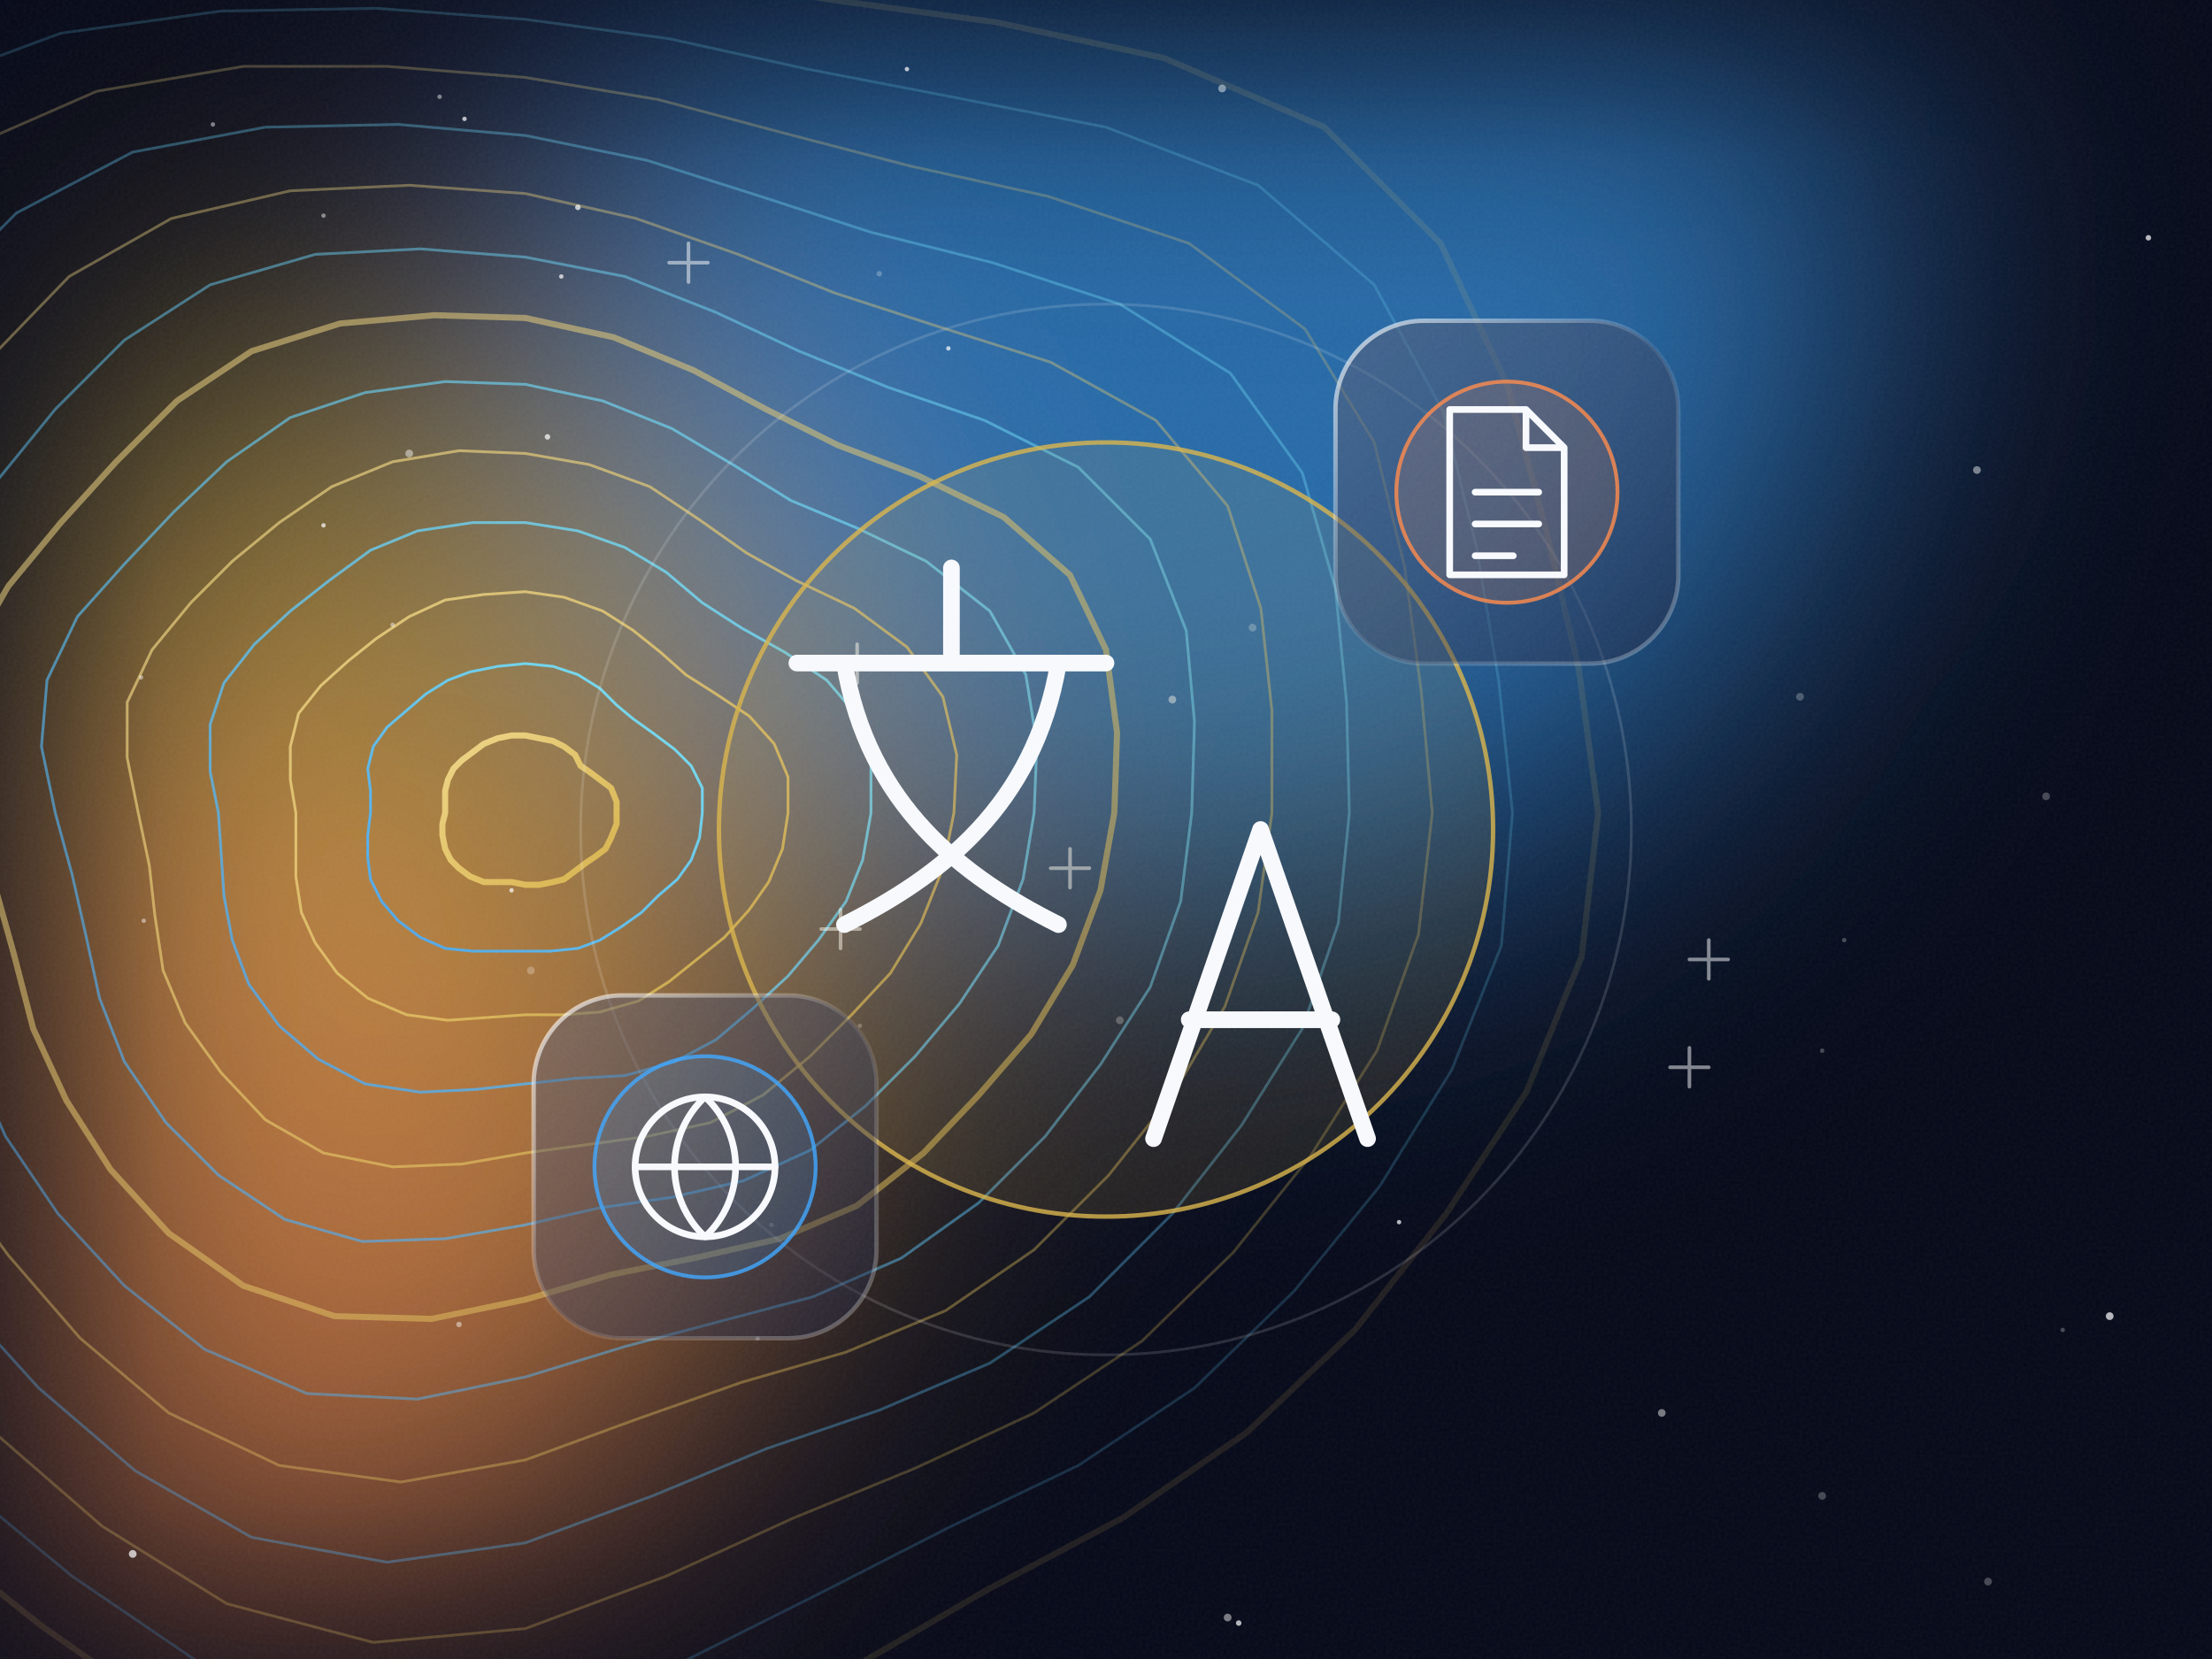
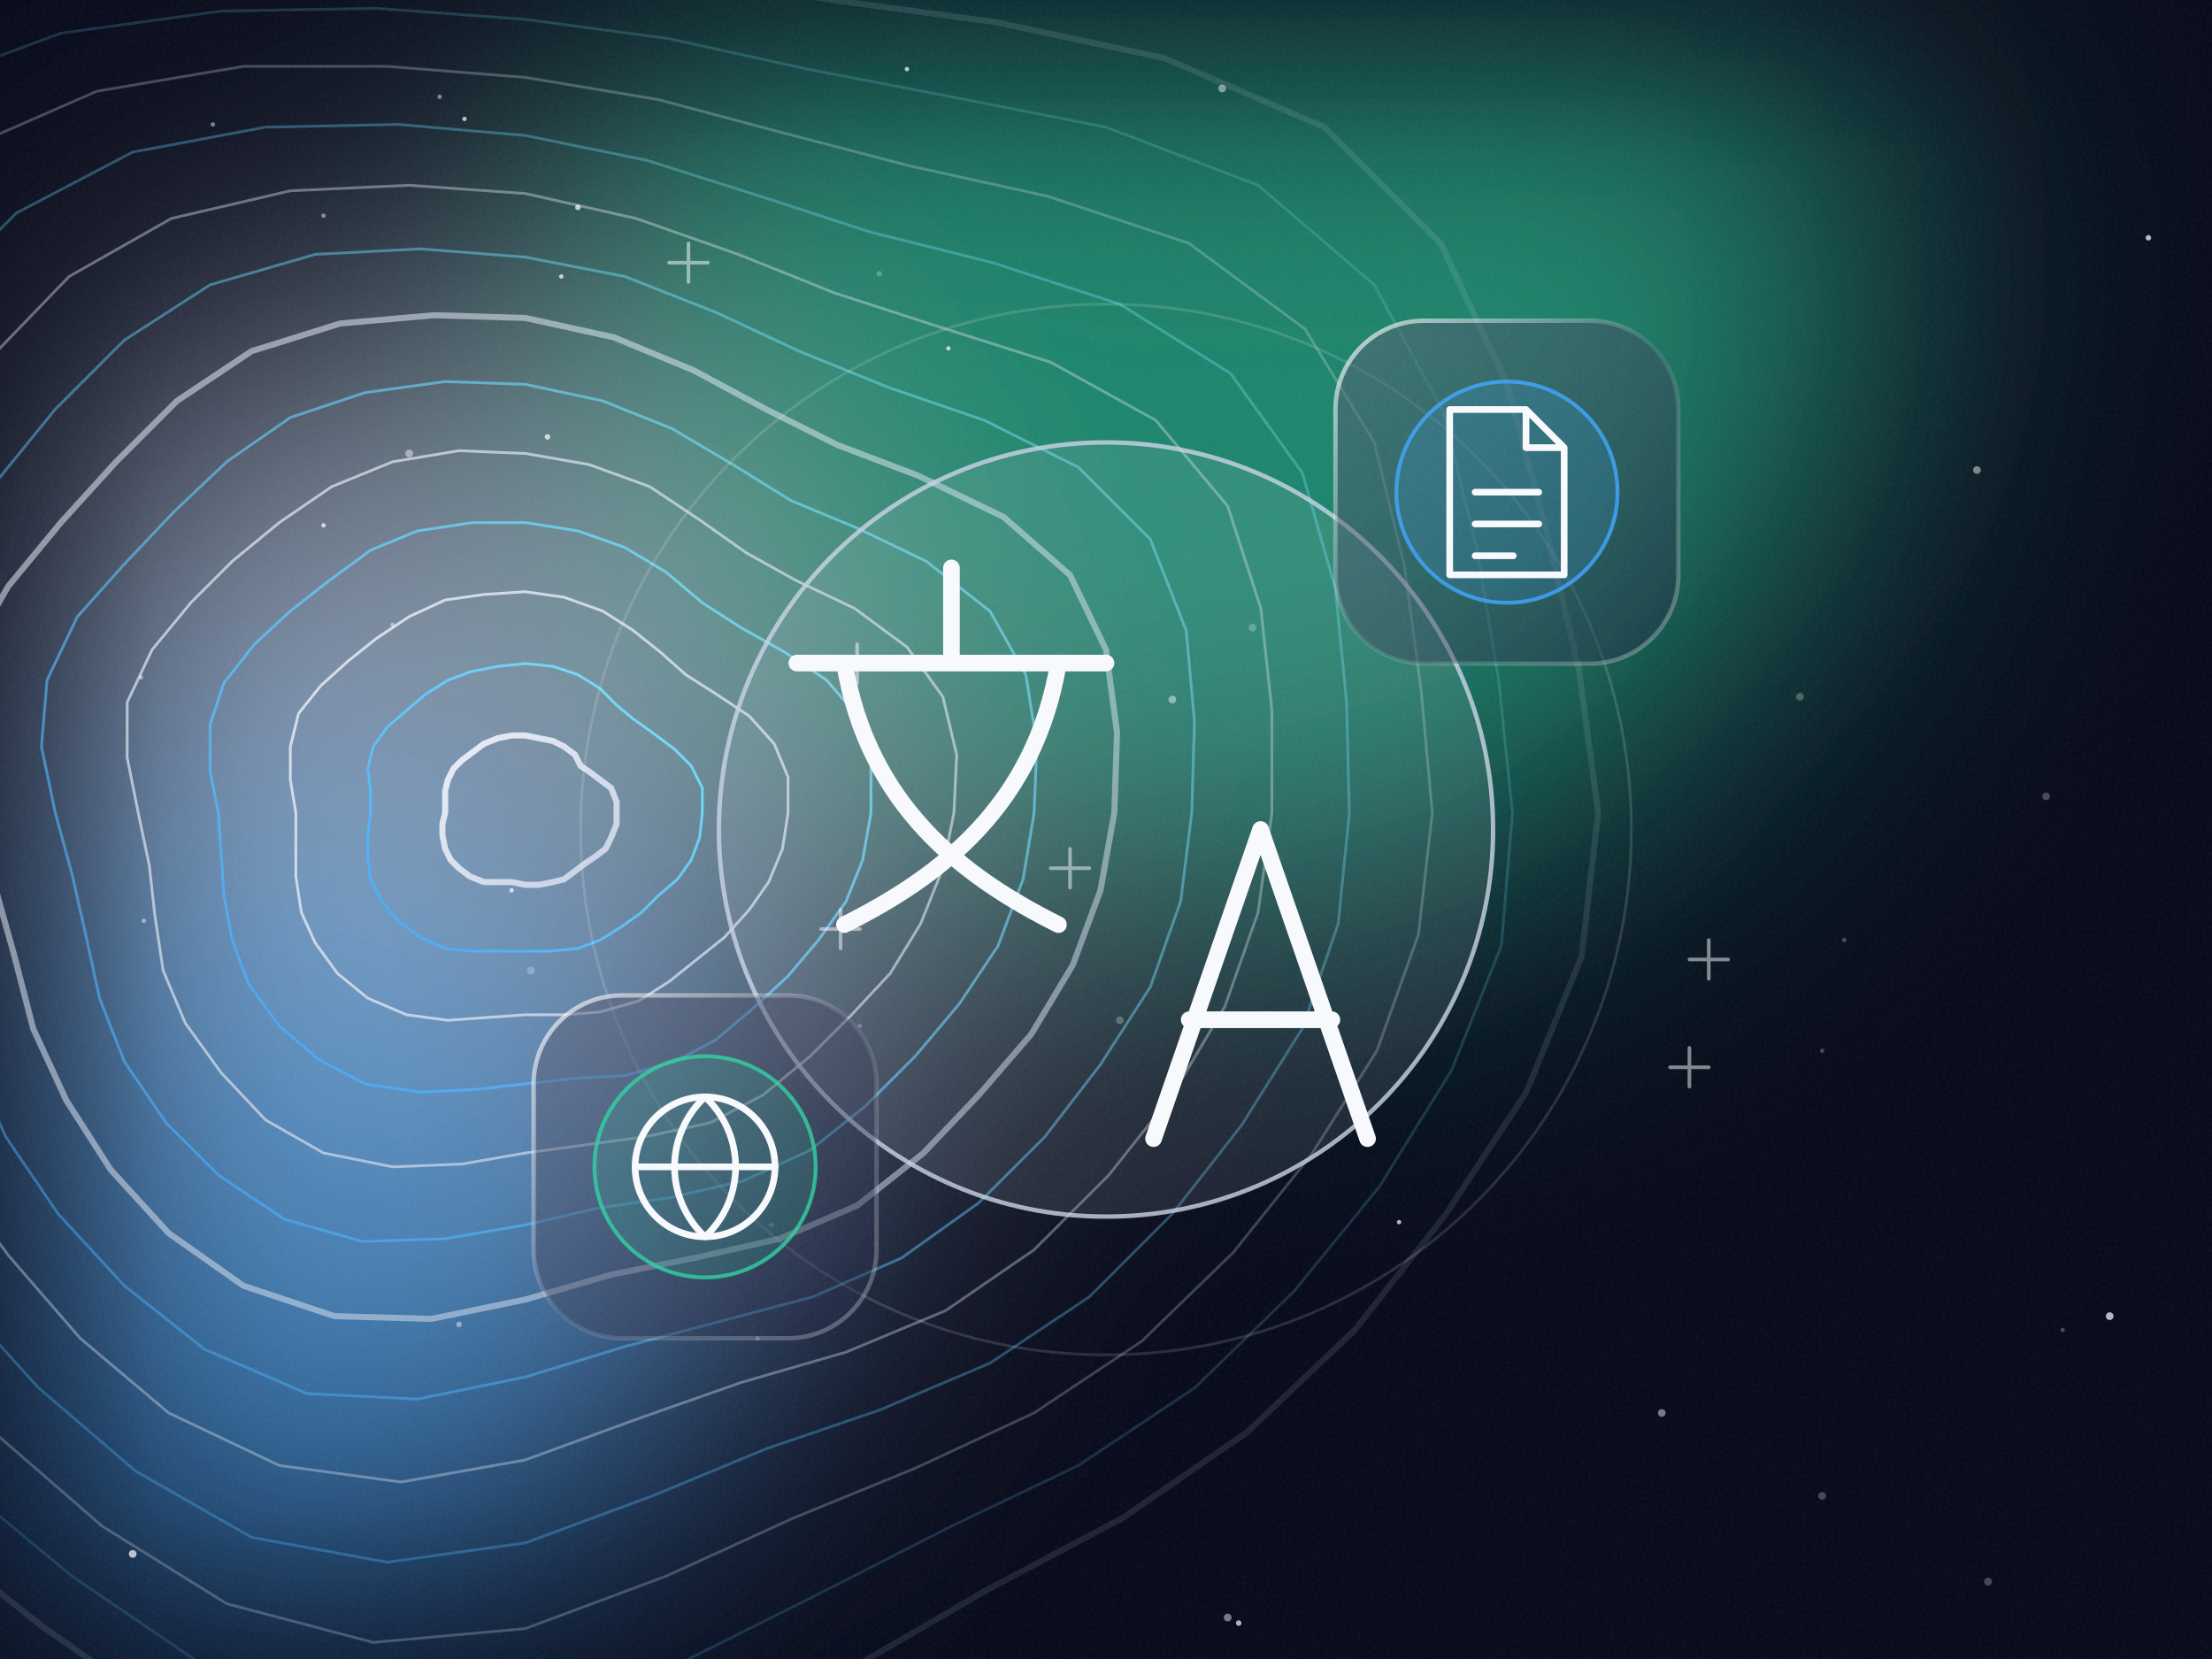
<svg xmlns="http://www.w3.org/2000/svg" viewBox="0 0 800 600" preserveAspectRatio="xMidYMid slice">
  <defs>
    <linearGradient id="gs" x1="0" y1="0" x2="1" y2="1">
      <stop offset="0" stop-color="#fff" stop-opacity=".7" />
      <stop offset=".5" stop-color="#fff" stop-opacity=".08" />
      <stop offset="1" stop-color="#fff" stop-opacity=".3" />
    </linearGradient>
    <linearGradient id="gf" x1="0" y1="0" x2="1" y2="1">
      <stop offset="0" stop-color="#fff" stop-opacity=".17" />
      <stop offset="1" stop-color="#fff" stop-opacity=".03" />
    </linearGradient>
    <linearGradient id="st1" x1="0" y1="0" x2="1" y2="1">
-       <stop offset="0" stop-color="#f1d98a" />
-       <stop offset="1" stop-color="#d9b44a" />
+       <stop offset="0" stop-color="#eef3fb" />
+       <stop offset="1" stop-color="#c9d3e6" />
    </linearGradient>
    <linearGradient id="st2" x1="0" y1="1" x2="1" y2="0">
      <stop offset="0" stop-color="#3ea6ff" />
      <stop offset="1" stop-color="#7cf0ff" />
    </linearGradient>
    <radialGradient id="orb">
      <stop offset="0" stop-color="#fff6d2" />
-       <stop offset=".35" stop-color="#d9b44a" />
-       <stop offset="1" stop-color="#d9b44a" stop-opacity="0" />
+       <stop offset=".35" stop-color="#c9d3e6" />
+       <stop offset="1" stop-color="#c9d3e6" stop-opacity="0" />
    </radialGradient>
    <filter id="grain" x="0" y="0" width="100%" height="100%">
      <feTurbulence type="fractalNoise" baseFrequency=".85" numOctaves="2" seed="4" />
      <feColorMatrix type="matrix" values="0 0 0 0 1  0 0 0 0 1  0 0 0 0 1  0 0 0 .55 0" />
    </filter>
    <filter id="b60" x="-50%" y="-50%" width="200%" height="200%">
      <feGaussianBlur stdDeviation="60" />
    </filter>
    <filter id="b24" x="-50%" y="-50%" width="200%" height="200%">
      <feGaussianBlur stdDeviation="24" />
    </filter>
  </defs>
  <rect width="800" height="600" fill="#050818" />
  <g filter="url(#b60)">
-     <circle cx="148" cy="331" r="189" fill="#d9b44a" opacity="0.42" />
-     <circle cx="79" cy="433" r="181" fill="#ff8a4a" opacity="0.52" />
-     <circle cx="438" cy="91" r="239" fill="#3ea6ff" opacity="0.62" />
-     <circle cx="140" cy="240" r="150" fill="#d9b44a" opacity=".35" />
+     <circle cx="148" cy="331" r="189" fill="#c9d3e6" opacity="0.42" />
+     <circle cx="79" cy="433" r="181" fill="#3ea6ff" opacity="0.52" />
+     <circle cx="438" cy="91" r="239" fill="#2fd0a0" opacity="0.62" />
+     <circle cx="140" cy="240" r="150" fill="#c9d3e6" opacity=".35" />
  </g>
  <path d="M223 294 L223 298 L221 303 L219 307 L215 310 L212 312 L208 315 L204 318 L200 319 L195 320 L190 320 L185 319 L180 319 L175 319 L170 317 L166 314 L163 311 L161 307 L160 302 L160 298 L161 294 L161 290 L161 286 L162 282 L164 278 L167 275 L171 272 L175 269 L180 267 L185 266 L190 266 L195 267 L200 268 L204 270 L208 273 L210 277 L213 279 L217 282 L221 285 L223 290Z" fill="none" stroke="url(#st1)" stroke-width="2.2" stroke-opacity="0.95" />
  <path d="M254 294 L253 303 L250 311 L245 318 L238 324 L232 330 L225 335 L217 340 L209 343 L199 344 L190 344 L181 344 L171 344 L161 343 L152 339 L144 333 L138 326 L134 318 L133 310 L133 302 L134 294 L134 286 L133 278 L135 270 L140 263 L147 257 L154 251 L162 246 L170 243 L180 241 L190 240 L200 241 L209 244 L217 249 L223 255 L229 260 L236 265 L244 271 L250 277 L254 285Z" fill="none" stroke="url(#st2)" stroke-width="1.0" stroke-opacity="0.88" />
  <path d="M285 294 L283 307 L278 319 L271 329 L262 339 L252 347 L242 355 L231 362 L217 366 L204 367 L190 367 L176 368 L162 369 L147 367 L133 361 L122 352 L114 341 L109 330 L107 317 L107 305 L107 294 L105 282 L105 270 L108 258 L116 248 L126 239 L136 231 L148 223 L161 217 L175 215 L190 214 L204 216 L218 221 L229 228 L239 236 L248 244 L259 251 L271 259 L280 269 L285 281Z" fill="none" stroke="url(#st1)" stroke-width="1.0" stroke-opacity="0.81" />
  <path d="M315 294 L312 311 L306 326 L296 340 L285 353 L272 365 L259 376 L244 384 L226 389 L208 390 L190 392 L172 394 L152 395 L132 392 L115 383 L101 371 L90 356 L84 340 L81 324 L80 309 L79 294 L76 279 L76 262 L81 247 L92 233 L105 221 L119 210 L134 199 L151 192 L171 189 L190 189 L209 192 L226 198 L241 207 L254 218 L268 227 L284 236 L299 246 L311 260 L315 277Z" fill="none" stroke="url(#st2)" stroke-width="1.0" stroke-opacity="0.74" />
  <path d="M345 294 L341 314 L333 334 L322 352 L308 367 L293 382 L276 396 L257 406 L234 411 L212 414 L190 417 L167 421 L142 422 L117 417 L96 405 L80 388 L67 370 L59 351 L56 331 L54 313 L50 294 L46 274 L46 254 L55 235 L69 218 L84 203 L101 189 L120 176 L142 167 L166 163 L190 164 L213 168 L235 176 L253 188 L270 200 L288 210 L309 220 L328 234 L341 252 L346 273Z" fill="none" stroke="url(#st1)" stroke-width="1.0" stroke-opacity="0.67" />
  <path d="M374 294 L370 318 L361 342 L347 363 L331 382 L313 400 L293 416 L269 427 L243 433 L216 437 L190 443 L161 448 L131 449 L103 441 L79 425 L60 406 L45 384 L36 361 L31 338 L26 316 L20 294 L15 270 L17 246 L28 223 L45 204 L63 185 L82 167 L105 151 L132 142 L161 138 L190 139 L218 145 L243 155 L265 168 L286 181 L310 191 L335 203 L358 221 L371 244 L375 269Z" fill="none" stroke="url(#st2)" stroke-width="1.0" stroke-opacity="0.60" />
  <path d="M403 294 L398 322 L388 349 L373 374 L354 396 L334 417 L310 436 L282 448 L251 455 L221 461 L190 470 L156 477 L121 476 L88 465 L61 446 L40 423 L24 398 L12 372 L5 345 L-2 320 L-10 294 L-16 266 L-12 238 L3 212 L22 189 L42 167 L64 145 L91 127 L123 117 L157 114 L190 115 L222 122 L251 134 L277 148 L303 161 L332 172 L363 187 L387 208 L400 235 L404 265Z" fill="none" stroke="url(#st1)" stroke-width="2.2" stroke-opacity="0.53" />
  <path d="M431 294 L427 326 L416 357 L398 385 L378 411 L354 435 L326 455 L294 469 L260 478 L226 487 L190 498 L151 506 L111 504 L74 488 L45 465 L21 439 L2 411 L-11 382 L-21 353 L-31 324 L-42 294 L-47 262 L-40 230 L-23 201 L-2 175 L20 148 L45 123 L76 103 L114 92 L152 90 L190 93 L226 100 L259 113 L289 127 L321 140 L356 152 L390 169 L416 195 L429 228 L432 261Z" fill="none" stroke="url(#st2)" stroke-width="1.0" stroke-opacity="0.46" />
  <path d="M460 294 L455 330 L443 364 L424 396 L401 425 L374 452 L342 474 L306 489 L268 500 L231 513 L190 528 L145 536 L101 530 L61 511 L29 484 L3 454 L-19 424 L-35 392 L-48 360 L-61 328 L-74 294 L-78 258 L-68 222 L-48 190 L-26 160 L-3 129 L25 100 L62 79 L105 69 L148 67 L190 70 L230 79 L267 92 L302 106 L339 118 L380 131 L418 152 L444 183 L456 220 L460 257Z" fill="none" stroke="url(#st1)" stroke-width="1.0" stroke-opacity="0.39" />
  <path d="M488 294 L484 334 L471 372 L449 407 L424 439 L394 469 L358 493 L318 510 L277 524 L236 541 L190 558 L140 565 L91 556 L49 532 L14 502 L-15 470 L-40 437 L-59 403 L-75 368 L-92 332 L-106 294 L-108 254 L-95 215 L-74 179 L-51 144 L-26 109 L6 77 L48 55 L96 46 L144 45 L190 49 L234 58 L275 71 L315 84 L359 95 L405 110 L445 135 L471 171 L483 213 L487 254Z" fill="none" stroke="url(#st2)" stroke-width="1.0" stroke-opacity="0.33" />
  <path d="M518 294 L513 338 L498 380 L474 418 L446 453 L413 485 L374 511 L331 531 L287 549 L241 570 L190 589 L135 594 L82 580 L37 552 L-1 519 L-33 485 L-61 450 L-84 414 L-104 376 L-124 337 L-137 294 L-137 250 L-122 207 L-99 168 L-76 128 L-50 88 L-13 54 L35 33 L88 24 L140 24 L190 28 L238 36 L283 48 L329 60 L379 71 L430 88 L472 119 L497 160 L508 205 L514 250Z" fill="none" stroke="url(#st1)" stroke-width="1.0" stroke-opacity="0.26" />
  <path d="M547 294 L543 342 L525 387 L499 429 L468 467 L432 502 L390 530 L344 552 L297 576 L247 601 L190 620 L129 622 L73 602 L26 570 L-15 536 L-51 501 L-83 464 L-109 425 L-133 384 L-155 341 L-169 294 L-166 246 L-148 200 L-126 156 L-103 111 L-74 68 L-32 32 L22 12 L80 4 L136 3 L190 7 L242 14 L292 25 L344 35 L400 46 L455 67 L497 103 L522 149 L534 198 L542 246Z" fill="none" stroke="url(#st2)" stroke-width="1.0" stroke-opacity="0.19" />
  <path d="M578 294 L572 346 L552 395 L523 439 L490 481 L451 518 L406 549 L357 575 L307 604 L253 632 L190 651 L125 648 L65 623 L15 588 L-29 553 L-70 517 L-106 478 L-136 436 L-163 392 L-187 345 L-199 294 L-194 242 L-176 192 L-154 144 L-131 94 L-98 47 L-50 11 L10 -8 L73 -15 L133 -17 L190 -15 L246 -9 L301 0 L360 8 L421 21 L479 46 L521 88 L545 139 L559 191 L571 242Z" fill="none" stroke="url(#st1)" stroke-width="2.2" stroke-opacity="0.12" />
  <circle cx="651" cy="252" r="1.4" fill="#fff" opacity="0.25" />
  <circle cx="166" cy="479" r="1" fill="#fff" opacity="0.45" />
  <circle cx="405" cy="369" r="1.4" fill="#fff" opacity="0.25" />
  <circle cx="763" cy="476" r="1.4" fill="#fff" opacity="0.7" />
  <circle cx="168" cy="43" r="0.8" fill="#fff" opacity="0.7" />
  <circle cx="142" cy="226" r="0.8" fill="#fff" opacity="0.45" />
  <circle cx="148" cy="164" r="1.4" fill="#fff" opacity="0.45" />
  <circle cx="719" cy="572" r="1.4" fill="#fff" opacity="0.25" />
  <circle cx="506" cy="442" r="0.8" fill="#fff" opacity="0.7" />
  <circle cx="601" cy="511" r="1.4" fill="#fff" opacity="0.45" />
  <circle cx="343" cy="126" r="0.8" fill="#fff" opacity="0.7" />
  <circle cx="203" cy="100" r="0.8" fill="#fff" opacity="0.7" />
  <circle cx="715" cy="170" r="1.4" fill="#fff" opacity="0.45" />
  <circle cx="77" cy="45" r="0.8" fill="#fff" opacity="0.45" />
  <circle cx="424" cy="253" r="1.4" fill="#fff" opacity="0.45" />
  <circle cx="777" cy="86" r="1" fill="#fff" opacity="0.7" />
  <circle cx="667" cy="340" r="0.8" fill="#fff" opacity="0.25" />
  <circle cx="444" cy="585" r="1.4" fill="#fff" opacity="0.45" />
  <circle cx="159" cy="35" r="0.8" fill="#fff" opacity="0.45" />
  <circle cx="740" cy="288" r="1.4" fill="#fff" opacity="0.25" />
  <circle cx="318" cy="99" r="1" fill="#fff" opacity="0.25" />
  <circle cx="48" cy="562" r="1.4" fill="#fff" opacity="0.7" />
  <circle cx="274" cy="484" r="0.8" fill="#fff" opacity="0.25" />
  <circle cx="448" cy="587" r="1" fill="#fff" opacity="0.7" />
  <circle cx="185" cy="322" r="0.8" fill="#fff" opacity="0.7" />
  <circle cx="311" cy="371" r="0.8" fill="#fff" opacity="0.25" />
  <circle cx="328" cy="25" r="0.8" fill="#fff" opacity="0.7" />
  <circle cx="52" cy="333" r="0.8" fill="#fff" opacity="0.45" />
  <circle cx="209" cy="75" r="1" fill="#fff" opacity="0.7" />
  <circle cx="659" cy="541" r="1.4" fill="#fff" opacity="0.25" />
  <circle cx="659" cy="380" r="0.8" fill="#fff" opacity="0.25" />
  <circle cx="198" cy="158" r="1" fill="#fff" opacity="0.7" />
  <circle cx="117" cy="78" r="0.8" fill="#fff" opacity="0.45" />
  <circle cx="453" cy="227" r="1.4" fill="#fff" opacity="0.25" />
  <circle cx="117" cy="190" r="0.8" fill="#fff" opacity="0.7" />
  <circle cx="279" cy="443" r="0.8" fill="#fff" opacity="0.25" />
  <circle cx="442" cy="32" r="1.4" fill="#fff" opacity="0.45" />
  <circle cx="192" cy="351" r="1.4" fill="#fff" opacity="0.25" />
  <circle cx="746" cy="481" r="0.8" fill="#fff" opacity="0.25" />
  <circle cx="51" cy="245" r="0.8" fill="#fff" opacity="0.45" />
  <path d="M310 233V247M303 240H317" stroke="#fff" stroke-opacity=".5" stroke-width="1.3" stroke-linecap="round" />
  <path d="M611 379V393M604 386H618" stroke="#fff" stroke-opacity=".5" stroke-width="1.3" stroke-linecap="round" />
  <path d="M387 307V321M380 314H394" stroke="#fff" stroke-opacity=".5" stroke-width="1.3" stroke-linecap="round" />
  <path d="M618 340V354M611 347H625" stroke="#fff" stroke-opacity=".5" stroke-width="1.3" stroke-linecap="round" />
  <path d="M249 88V102M242 95H256" stroke="#fff" stroke-opacity=".5" stroke-width="1.3" stroke-linecap="round" />
  <path d="M304 329V343M297 336H311" stroke="#fff" stroke-opacity=".5" stroke-width="1.3" stroke-linecap="round" />
  <circle cx="400" cy="300" r="190" fill="none" stroke="#fff" stroke-opacity=".14" />
-   <circle cx="400" cy="300" r="140" fill="#d9b44a" opacity=".12" />
-   <circle cx="400" cy="300" r="140" fill="none" stroke="#d9b44a" stroke-opacity=".8" stroke-width="1.6" />
+   <circle cx="400" cy="300" r="140" fill="#c9d3e6" opacity=".12" />
+   <circle cx="400" cy="300" r="140" fill="none" stroke="#c9d3e6" stroke-opacity=".8" stroke-width="1.6" />
  <g transform="translate(400 300) scale(4.3)" fill="none" stroke="#f7f9fc" stroke-width="1.4" stroke-linecap="round" stroke-linejoin="round">
    <path d="M-26 -14h26 M-13 -22v8 M-22 -14c2 12 10 18 18 22 M-4 -14c-2 12 -10 18 -18 22 M4 26l9 -26 9 26 M7 16h12" />
  </g>
  <rect x="483" y="116" width="124" height="124" rx="32" fill="#0a1030" opacity=".4" />
  <rect x="483" y="116" width="124" height="124" rx="32" fill="url(#gf)" stroke="url(#gs)" stroke-width="1.6" />
-   <circle cx="545" cy="178" r="40" fill="#ff8a4a" opacity=".16" />
-   <circle cx="545" cy="178" r="40" fill="none" stroke="#ff8a4a" stroke-opacity=".8" stroke-width="1.4" />
+   <circle cx="545" cy="178" r="40" fill="#3ea6ff" opacity=".16" />
+   <circle cx="545" cy="178" r="40" fill="none" stroke="#3ea6ff" stroke-opacity=".8" stroke-width="1.4" />
  <g transform="translate(545 178) scale(1.15)" fill="none" stroke="#f7f9fc" stroke-width="2.1" stroke-linecap="round" stroke-linejoin="round">
    <path d="M-18 -26h24l12 12v40h-36z M6 -26v12h12 M-10 0h20 M-10 10h20 M-10 20h12" />
  </g>
  <rect x="193" y="360" width="124" height="124" rx="32" fill="#0a1030" opacity=".4" />
  <rect x="193" y="360" width="124" height="124" rx="32" fill="url(#gf)" stroke="url(#gs)" stroke-width="1.6" />
-   <circle cx="255" cy="422" r="40" fill="#3ea6ff" opacity=".16" />
-   <circle cx="255" cy="422" r="40" fill="none" stroke="#3ea6ff" stroke-opacity=".8" stroke-width="1.4" />
+   <circle cx="255" cy="422" r="40" fill="#2fd0a0" opacity=".16" />
+   <circle cx="255" cy="422" r="40" fill="none" stroke="#2fd0a0" stroke-opacity=".8" stroke-width="1.4" />
  <g transform="translate(255 422) scale(1.15)" fill="none" stroke="#f7f9fc" stroke-width="2.1" stroke-linecap="round" stroke-linejoin="round">
    <circle cx="0" cy="0" r="22" />
    <path d="M-22 0h44 M0 -22a30 30 0 0 1 0 44 M0 -22a30 30 0 0 0 0 44" />
  </g>
  <rect width="800" height="600" filter="url(#grain)" opacity="0.08" />
</svg>
